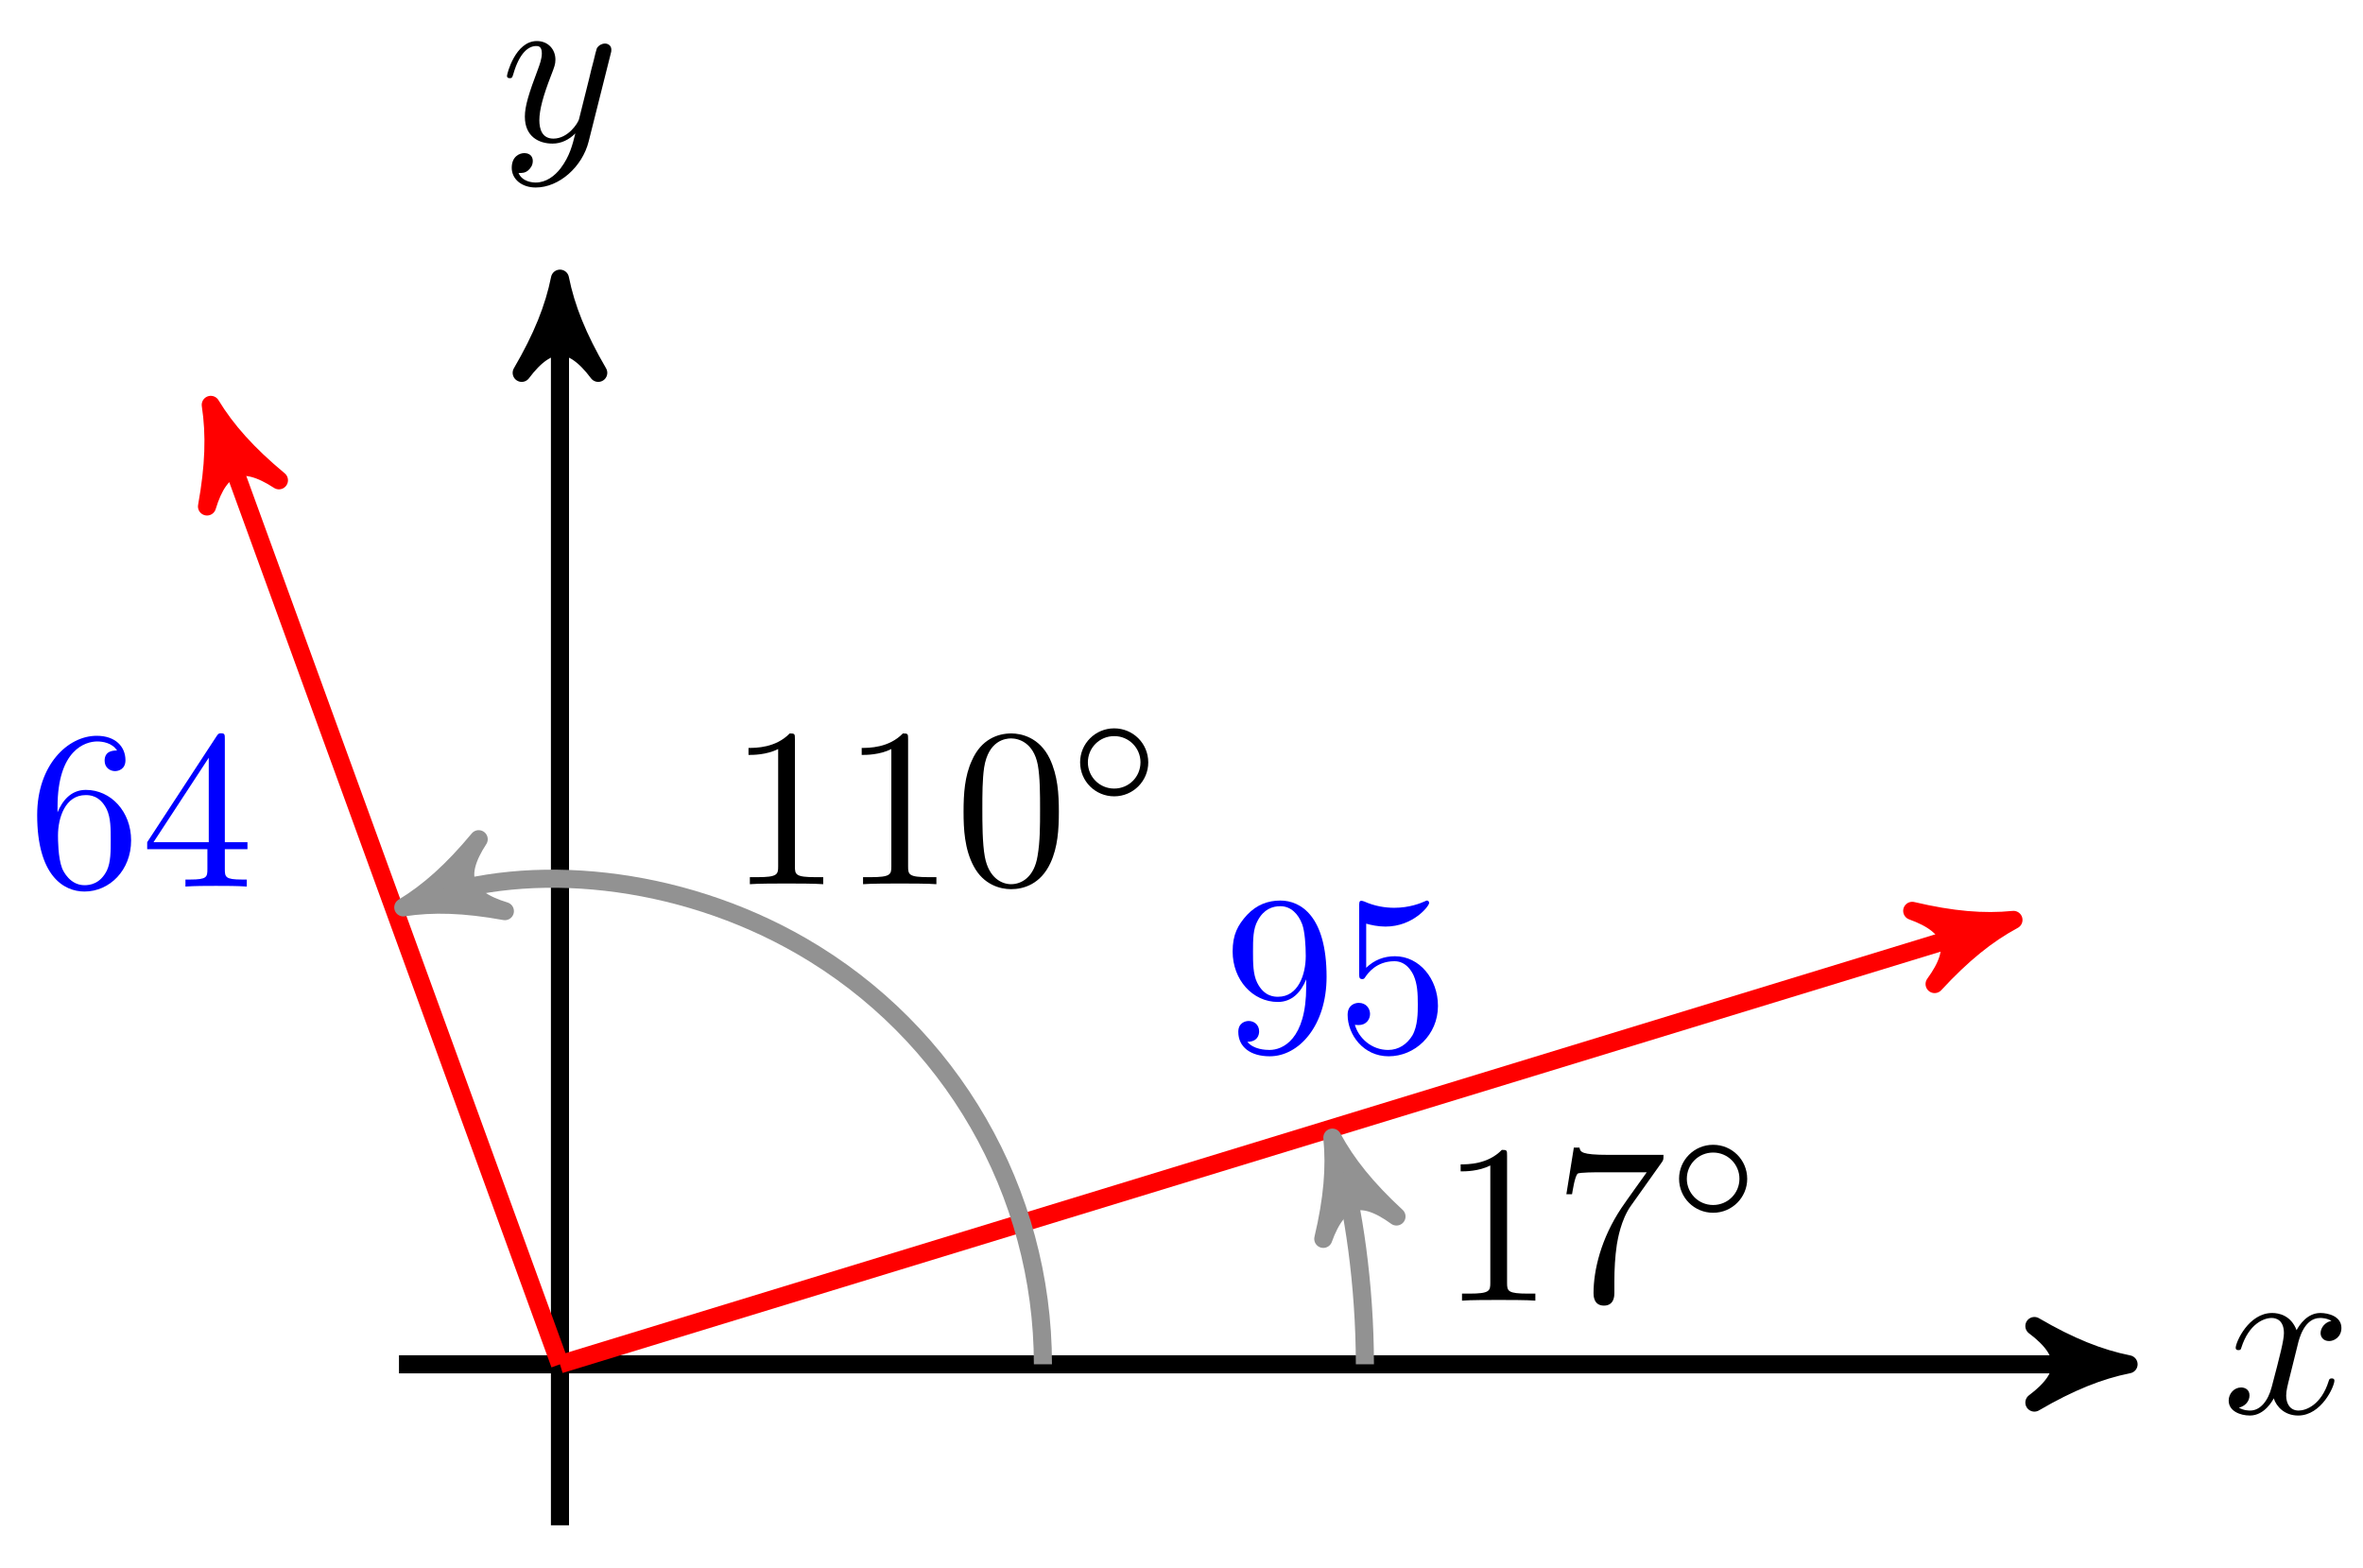
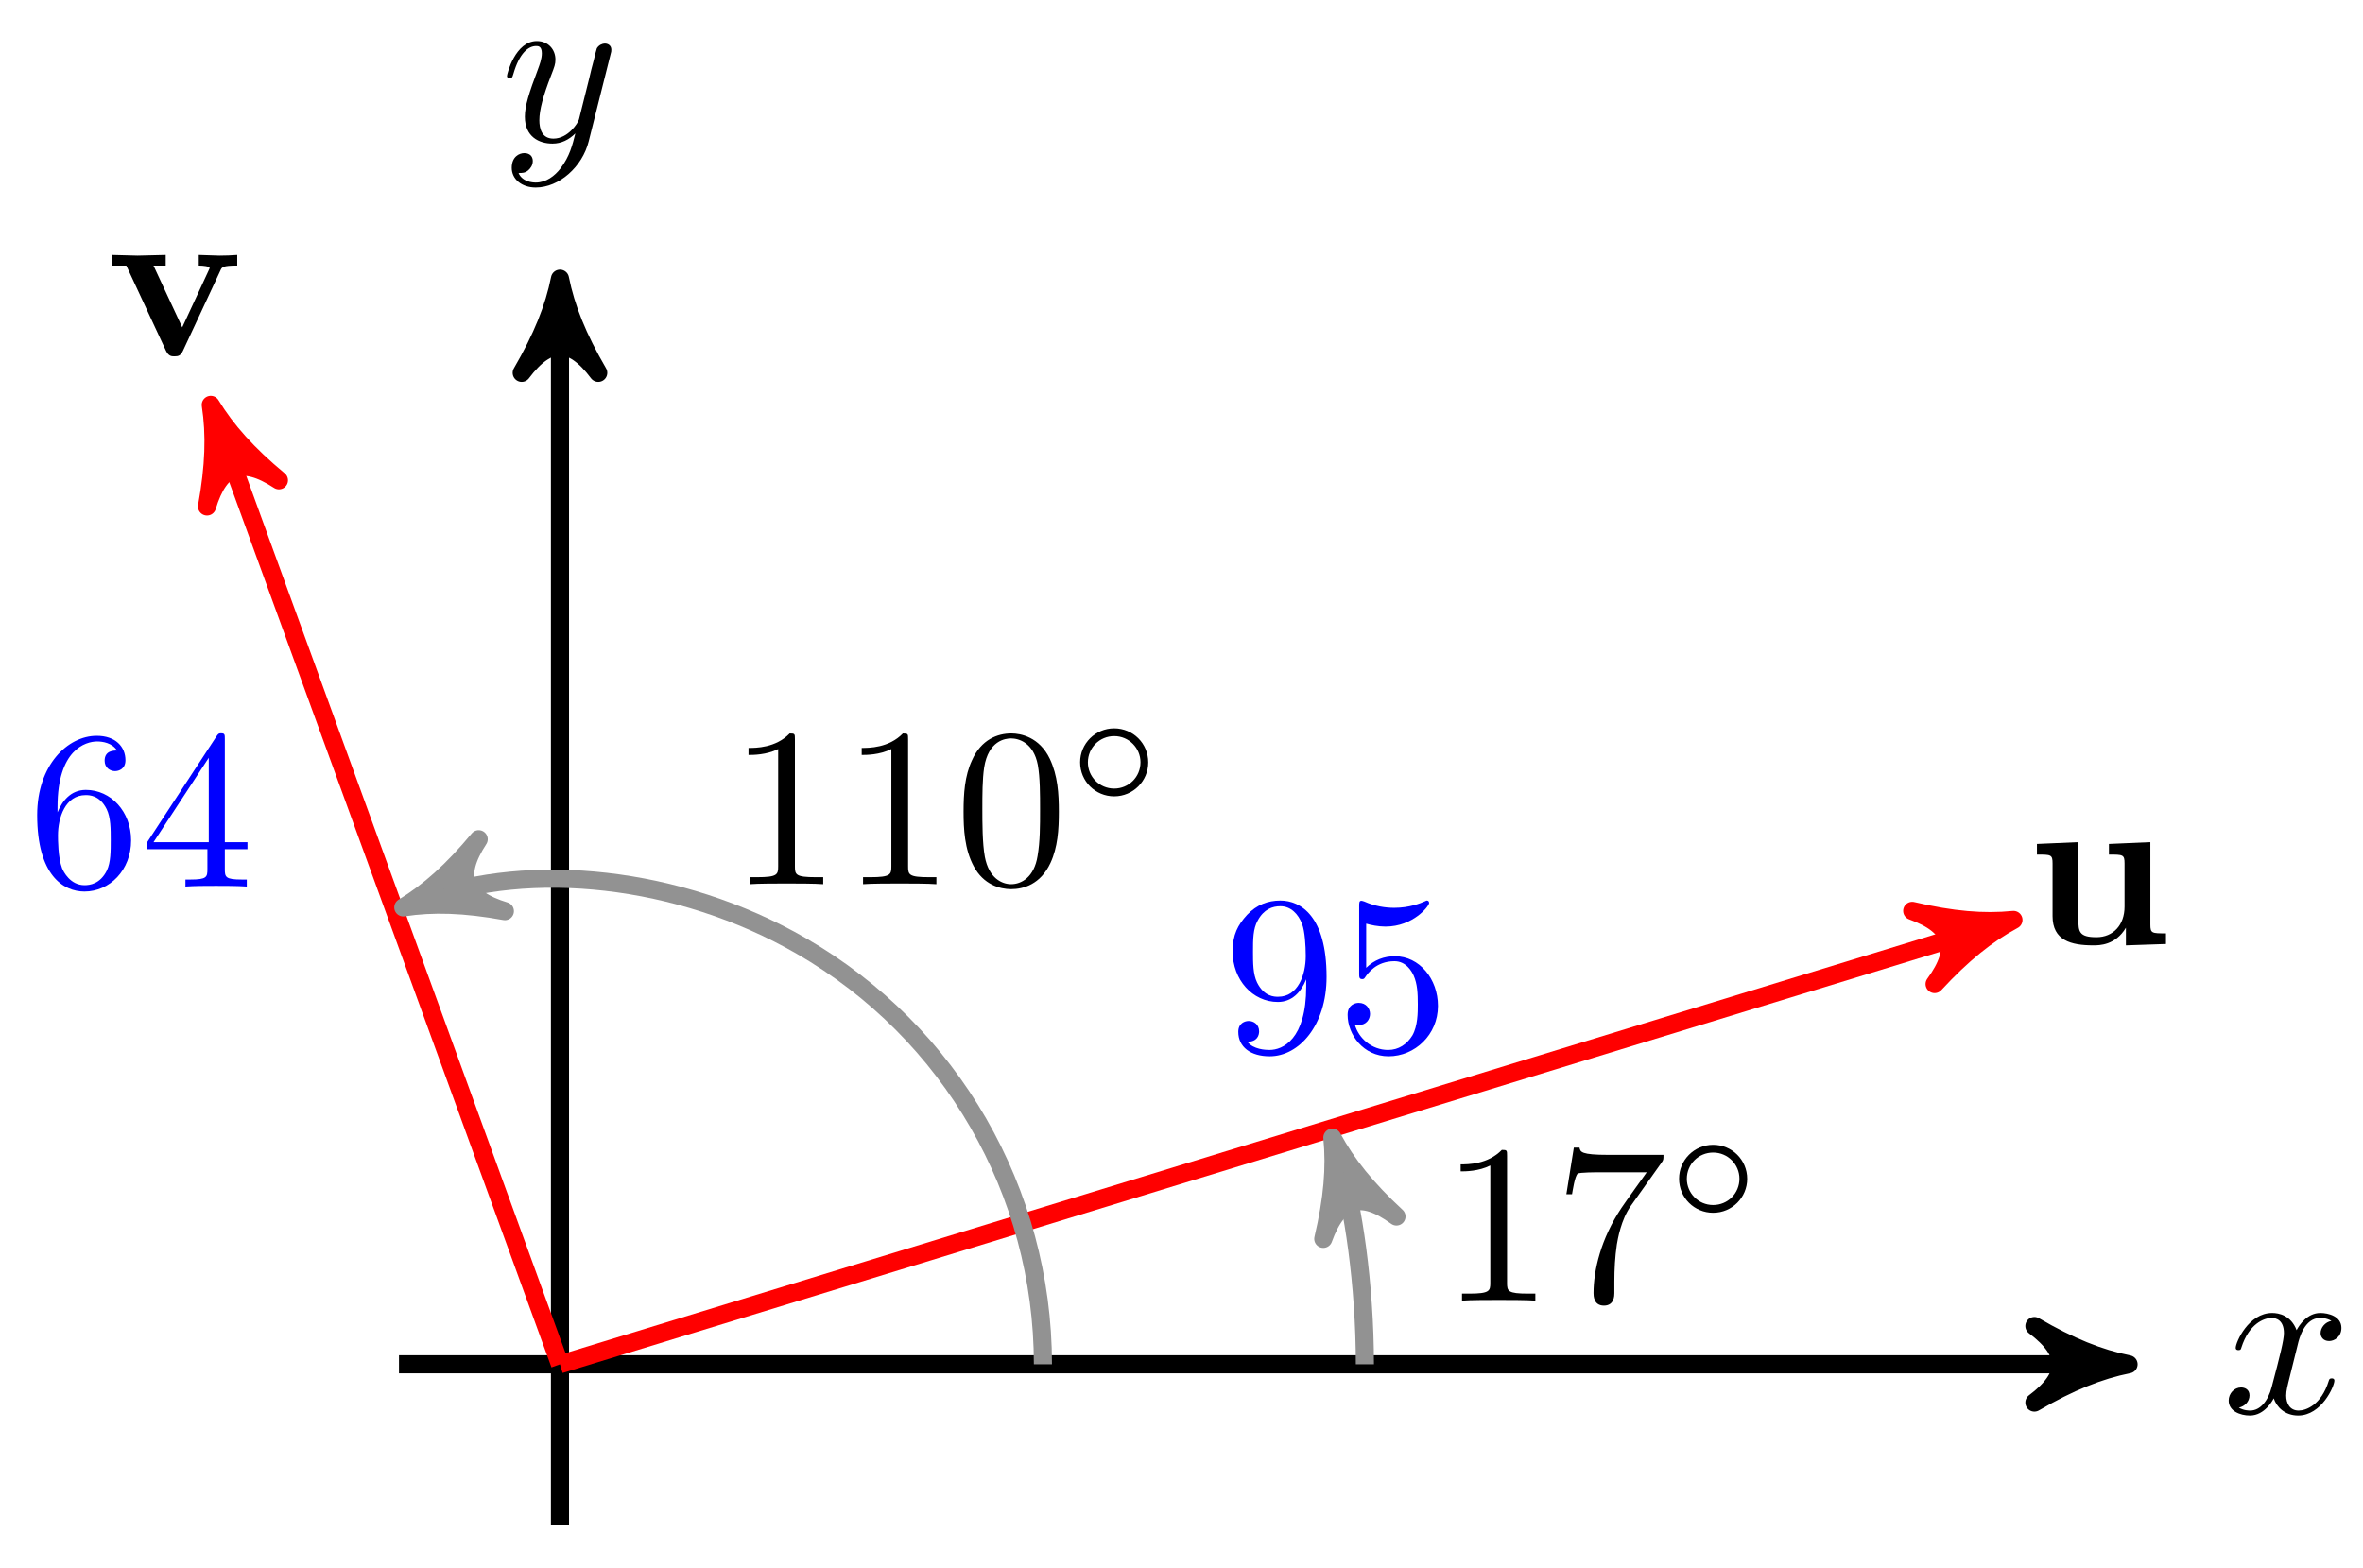
<svg xmlns="http://www.w3.org/2000/svg" xmlns:xlink="http://www.w3.org/1999/xlink" version="1.1" width="104" height="69" viewBox="0 0 104 69">
  <defs>
    <path id="font_1_1" d="M.334 .302C.34 .328 .363 .42 .433 .42 .438 .42 .462 .42 .483 .407 .455 .402 .435 .377 .435 .353 .435 .337 .446 .318 .473 .318 .495 .318 .527 .336 .527 .376 .527 .428 .468 .442 .434 .442 .376 .442 .341 .389 .329 .366 .304 .432 .25 .442 .221 .442 .117 .442 .06 .313 .06 .288 .06 .278 .07 .278 .072 .278 .08 .278 .083 .28 .085 .289 .119 .395 .185 .42 .219 .42 .238 .42 .273 .411 .273 .353 .273 .322 .256 .255 .219 .115 .203 .053 .168 .011 .124 .011 .118 .011 .095 .011 .074 .024 .099 .029 .121 .05 .121 .078 .121 .105 .099 .113 .084 .113 .054 .113 .029 .087 .029 .055 .029 .009 .079-.011 .123-.011 .189-.011 .225 .059 .228 .065 .24 .028 .276-.011 .336-.011 .439-.011 .496 .118 .496 .143 .496 .153 .487 .153 .484 .153 .475 .153 .473 .149 .471 .142 .438 .035 .37 .011 .338 .011 .299 .011 .283 .043 .283 .077 .283 .099 .289 .121 .3 .165L.334 .302Z" />
    <path id="font_1_2" d="M.486 .381C.49 .395 .49 .397 .49 .404 .49 .422 .476 .431 .461 .431 .451 .431 .435 .425 .426 .41 .424 .405 .416 .374 .412 .356 .405 .33 .398 .303 .392 .276L.347 .096C.343 .081 .3 .011 .234 .011 .183 .011 .172 .055 .172 .092 .172 .138 .189 .2 .223 .288 .239 .329 .243 .34 .243 .36 .243 .405 .211 .442 .161 .442 .066 .442 .029 .297 .029 .288 .029 .278 .039 .278 .041 .278 .051 .278 .052 .28 .057 .296 .084 .39 .124 .42 .158 .42 .166 .42 .183 .42 .183 .388 .183 .363 .173 .337 .166 .318 .126 .212 .108 .155 .108 .108 .108 .019 .171-.011 .23-.011 .269-.011 .303 .006 .331 .034 .318-.018 .306-.067 .266-.12 .24-.154 .202-.183 .156-.183 .142-.183 .097-.18 .08-.141 .096-.141 .109-.141 .123-.129 .133-.12 .143-.107 .143-.088 .143-.057 .116-.053 .106-.053 .083-.053 .05-.069 .05-.118 .05-.168 .094-.205 .156-.205 .259-.205 .362-.114 .39-.001L.486 .381Z" />
    <path id="font_2_101" d="M.457 .204C.457 .331 .368 .427 .257 .427 .189 .427 .152 .376 .132 .328V.352C.132 .605 .256 .641 .307 .641 .331 .641 .373 .635 .395 .601 .38 .601 .34 .601 .34 .556 .34 .525 .364 .51 .386 .51 .402 .51 .432 .519 .432 .558 .432 .618 .388 .666 .305 .666 .177 .666 .042 .537 .042 .316 .042 .049 .158-.022 .251-.022 .362-.022 .457 .072 .457 .204M.367 .205C.367 .157 .367 .107 .35 .071 .32 .011 .274 .006 .251 .006 .188 .006 .158 .066 .152 .081 .134 .128 .134 .208 .134 .226 .134 .304 .166 .404 .256 .404 .272 .404 .318 .404 .349 .342 .367 .305 .367 .254 .367 .205Z" />
    <path id="font_2_57" d="M.471 .165V.196H.371V.651C.371 .671 .371 .677 .355 .677 .346 .677 .343 .677 .335 .665L.028 .196V.165H.294V.078C.294 .042 .292 .031 .218 .031H.197V0C.238 .003 .29 .003 .332 .003 .374 .003 .427 .003 .468 0V.031H.447C.373 .031 .371 .042 .371 .078V.165H.471M.3 .196H.056L.3 .569V.196Z" />
+     <path id="font_3_109" d="M.615 0V.047C.553 .047 .546 .047 .546 .086V.45L.363 .442V.395C.425 .395 .432 .395 .432 .356V.165C.432 .083 .381 .03 .308 .03 .231 .03 .228 .055 .228 .109V.45L.045 .442V.395C.107 .395 .114 .395 .114 .356V.123C.114 .016 .195-.006 .294-.006 .32-.006 .392-.006 .438 .072V-.006L.615 0Z" />
+     <path id="font_3_112" d="M.58 .397V.444C.555 .442 .526 .441 .501 .441L.41 .444V.397C.429 .397 .458 .394 .458 .386 .458 .386 .458 .384 .453 .374L.337 .124 .21 .397H.264V.444L.14 .441 .026 .444V.397H.09L.265 .021C.277-.004 .29-.004 .303-.004 .32-.004 .33-.001 .34 .02L.506 .376C.512 .39 .516 .397 .58 .397Z" />
    <path id="font_2_78" d="M.457 .329C.457 .598 .342 .666 .253 .666 .198 .666 .149 .648 .106 .603 .065 .558 .042 .516 .042 .441 .042 .316 .13 .218 .242 .218 .303 .218 .344 .26 .367 .318V.286C.367 .052 .263 .006 .205 .006 .188 .006 .134 .008 .107 .042 .151 .042 .159 .071 .159 .088 .159 .119 .135 .134 .113 .134 .097 .134 .067 .125 .067 .086 .067 .019 .121-.022 .206-.022 .335-.022 .457 .114 .457 .329M.365 .421C.365 .338 .331 .241 .243 .241 .227 .241 .181 .241 .15 .304 .132 .341 .132 .391 .132 .44 .132 .494 .132 .541 .153 .578 .18 .628 .218 .641 .253 .641 .299 .641 .332 .607 .349 .562 .361 .53 .365 .467 .365 .421Z" />
    <path id="font_2_56" d="M.449 .201C.449 .32 .367 .42 .259 .42 .211 .42 .168 .404 .132 .369V.564C.152 .558 .185 .551 .217 .551 .34 .551 .41 .642 .41 .655 .41 .661 .407 .666 .4 .666 .4 .666 .397 .666 .392 .663 .372 .654 .323 .634 .256 .634 .216 .634 .17 .641 .123 .662 .115 .665 .111 .665 .111 .665 .101 .665 .101 .657 .101 .641V.345C.101 .327 .101 .319 .115 .319 .122 .319 .124 .322 .128 .328 .139 .344 .176 .398 .257 .398 .309 .398 .334 .352 .342 .334 .358 .297 .36 .257 .36 .207 .36 .172 .36 .112 .336 .07 .312 .031 .275 .006 .229 .006 .156 .006 .099 .058 .082 .117 .085 .117 .088 .116 .099 .116 .132 .116 .149 .141 .149 .165 .149 .189 .132 .214 .099 .214 .085 .214 .05 .207 .05 .161 .05 .074 .119-.022 .231-.022 .347-.022 .449 .073 .449 .2V.201Z" />
-     <path id="font_3_2" d="M.294 .64C.294 .664 .294 .666 .271 .666 .209 .602 .121 .602 .089 .602V.571C.109 .571 .168 .571 .22 .597V.079C.22 .043 .217 .031 .127 .031H.095V0C.13 .003 .217 .003 .257 .003 .297 .003 .384 .003 .419 0V.031H.387C.297 .031 .294 .042 .294 .079V.64Z" />
-     <path id="font_3_3" d="M.476 .609C.485 .621 .485 .623 .485 .644H.242C.12 .644 .118 .657 .114 .676H.089L.056 .47H.081C.084 .486 .093 .549 .106 .561 .113 .567 .191 .567 .204 .567H.411C.4 .551 .321 .442 .299 .409 .209 .274 .176 .135 .176 .033 .176 .023 .176-.022 .222-.022 .268-.022 .268 .023 .268 .033V.084C.268 .139 .271 .194 .279 .248 .283 .271 .297 .357 .341 .419L.476 .609Z" />
-     <path id="font_4_1" d="M.507 .25C.507 .371 .41 .465 .292 .465 .172 .465 .077 .368 .077 .251 .077 .13 .174 .036 .292 .036 .412 .036 .507 .133 .507 .25M.292 .085C.198 .085 .126 .161 .126 .25 .126 .343 .2 .416 .292 .416 .386 .416 .458 .34 .458 .251 .458 .158 .384 .085 .292 .085Z" />
-     <path id="font_3_1" d="M.46 .32C.46 .4 .455 .48 .42 .554 .374 .65 .292 .666 .25 .666 .19 .666 .117 .64 .076 .547 .044 .478 .039 .4 .039 .32 .039 .245 .043 .155 .084 .079 .127-.002 .2-.022 .249-.022 .303-.022 .379-.001 .423 .094 .455 .163 .46 .241 .46 .32M.249-0C.21-0 .151 .025 .133 .121 .122 .181 .122 .273 .122 .332 .122 .396 .122 .462 .13 .516 .149 .635 .224 .644 .249 .644 .282 .644 .348 .626 .367 .527 .377 .471 .377 .395 .377 .332 .377 .257 .377 .189 .366 .125 .351 .03 .294-0 .249-0Z" />
+     <path id="font_4_2" d="M.294 .64C.294 .664 .294 .666 .271 .666 .209 .602 .121 .602 .089 .602V.571C.109 .571 .168 .571 .22 .597V.079C.22 .043 .217 .031 .127 .031H.095V0C.13 .003 .217 .003 .257 .003 .297 .003 .384 .003 .419 0V.031H.387C.297 .031 .294 .042 .294 .079V.64Z" />
+     <path id="font_4_3" d="M.476 .609C.485 .621 .485 .623 .485 .644H.242C.12 .644 .118 .657 .114 .676H.089L.056 .47H.081C.084 .486 .093 .549 .106 .561 .113 .567 .191 .567 .204 .567H.411C.4 .551 .321 .442 .299 .409 .209 .274 .176 .135 .176 .033 .176 .023 .176-.022 .222-.022 .268-.022 .268 .023 .268 .033V.084C.268 .139 .271 .194 .279 .248 .283 .271 .297 .357 .341 .419L.476 .609Z" />
+     <path id="font_5_1" d="M.507 .25C.507 .371 .41 .465 .292 .465 .172 .465 .077 .368 .077 .251 .077 .13 .174 .036 .292 .036 .412 .036 .507 .133 .507 .25M.292 .085C.198 .085 .126 .161 .126 .25 .126 .343 .2 .416 .292 .416 .386 .416 .458 .34 .458 .251 .458 .158 .384 .085 .292 .085Z" />
+     <path id="font_4_1" d="M.46 .32C.46 .4 .455 .48 .42 .554 .374 .65 .292 .666 .25 .666 .19 .666 .117 .64 .076 .547 .044 .478 .039 .4 .039 .32 .039 .245 .043 .155 .084 .079 .127-.002 .2-.022 .249-.022 .303-.022 .379-.001 .423 .094 .455 .163 .46 .241 .46 .32M.249-0C.21-0 .151 .025 .133 .121 .122 .181 .122 .273 .122 .332 .122 .396 .122 .462 .13 .516 .149 .635 .224 .644 .249 .644 .282 .644 .348 .626 .367 .527 .377 .471 .377 .395 .377 .332 .377 .257 .377 .189 .366 .125 .351 .03 .294-0 .249-0Z" />
  </defs>
  <path transform="matrix(1.00003,0,0,-1.00008,24.6453,60.04877)" stroke-width=".797" stroke-linecap="butt" stroke-miterlimit="10" stroke-linejoin="miter" fill="none" stroke="#000000" d="M-7.085 0H67.998" />
  <path transform="matrix(1.00003,0,0,-1.00008,92.64545,60.04877)" d="M1.036 0C-.259 .259-1.554 .777-3.108 1.684-1.554 .518-1.554-.518-3.108-1.684-1.554-.777-.259-.259 1.036 0Z" />
  <path transform="matrix(1.00003,0,0,-1.00008,92.64545,60.04877)" stroke-width=".797" stroke-linecap="butt" stroke-linejoin="round" fill="none" stroke="#000000" d="M1.036 0C-.259 .259-1.554 .777-3.108 1.684-1.554 .518-1.554-.518-3.108-1.684-1.554-.777-.259-.259 1.036 0Z" />
  <use data-text="x" xlink:href="#font_1_1" transform="matrix(9.962899,0,0,-9.963397,97.79949,62.19394)" />
  <path transform="matrix(1.00003,0,0,-1.00008,24.6453,60.04877)" stroke-width=".797" stroke-linecap="butt" stroke-miterlimit="10" stroke-linejoin="miter" fill="none" stroke="#000000" d="M0-7.085V46.743" />
  <path transform="matrix(0,-1.00008,-1.00003,-0,24.6453,13.30183)" d="M1.036 0C-.259 .259-1.554 .777-3.108 1.684-1.554 .518-1.554-.518-3.108-1.684-1.554-.777-.259-.259 1.036 0Z" />
  <path transform="matrix(0,-1.00008,-1.00003,-0,24.6453,13.30183)" stroke-width=".797" stroke-linecap="butt" stroke-linejoin="round" fill="none" stroke="#000000" d="M1.036 0C-.259 .259-1.554 .777-3.108 1.684-1.554 .518-1.554-.518-3.108-1.684-1.554-.777-.259-.259 1.036 0Z" />
  <use data-text="y" xlink:href="#font_1_2" transform="matrix(9.962899,0,0,-9.963397,22.02422,6.210461)" />
  <path transform="matrix(1.00003,0,0,-1.00008,24.6453,60.04877)" stroke-width=".797" stroke-linecap="butt" stroke-miterlimit="10" stroke-linejoin="miter" fill="none" stroke="#ff0000" d="M0 0-15.014 41.251" />
  <path transform="matrix(-.3420203,-.9397552,-.9397083,.3420374,9.630563,18.79451)" d="M1.036 0C-.259 .259-1.554 .777-3.108 1.684-1.554 .518-1.554-.518-3.108-1.684-1.554-.777-.259-.259 1.036 0Z" fill="#ff0000" />
  <path transform="matrix(-.3420203,-.9397552,-.9397083,.3420374,9.630563,18.79451)" stroke-width=".797" stroke-linecap="butt" stroke-linejoin="round" fill="none" stroke="#ff0000" d="M1.036 0C-.259 .259-1.554 .777-3.108 1.684-1.554 .518-1.554-.518-3.108-1.684-1.554-.777-.259-.259 1.036 0Z" />
  <use data-text="6" xlink:href="#font_2_101" transform="matrix(9.962899,0,0,-9.963397,1.21759,39.02109)" fill="#0000ff" />
  <use data-text="4" xlink:href="#font_2_57" transform="matrix(9.962899,0,0,-9.963397,6.199036,39.02109)" fill="#0000ff" />
+   <use data-text="u" xlink:href="#font_3_109" transform="matrix(9.962899,0,0,-9.963397,89.20123,41.54929)" />
+   <use data-text="v" xlink:href="#font_3_112" transform="matrix(9.962899,0,0,-9.963397,4.662689,15.64422)" />
  <path transform="matrix(1.00003,0,0,-1.00008,24.6453,60.04877)" stroke-width=".797" stroke-linecap="butt" stroke-miterlimit="10" stroke-linejoin="miter" fill="none" stroke="#ff0000" d="M0 0 62.978 19.255" />
  <path transform="matrix(.9563087,-.2923834,-.2923688,-.9563565,87.6254,40.79262)" d="M1.036 0C-.259 .259-1.554 .777-3.108 1.684-1.554 .518-1.554-.518-3.108-1.684-1.554-.777-.259-.259 1.036 0Z" fill="#ff0000" />
  <path transform="matrix(.9563087,-.2923834,-.2923688,-.9563565,87.6254,40.79262)" stroke-width=".797" stroke-linecap="butt" stroke-linejoin="round" fill="none" stroke="#ff0000" d="M1.036 0C-.259 .259-1.554 .777-3.108 1.684-1.554 .518-1.554-.518-3.108-1.684-1.554-.777-.259-.259 1.036 0Z" />
  <use data-text="9" xlink:href="#font_2_78" transform="matrix(9.962899,0,0,-9.963397,53.83217,46.27267)" fill="#0000ff" />
  <use data-text="5" xlink:href="#font_2_56" transform="matrix(9.962899,0,0,-9.963397,58.81362,46.27267)" fill="#0000ff" />
  <path transform="matrix(1.00003,0,0,-1.00008,24.6453,60.04877)" stroke-width=".797" stroke-linecap="butt" stroke-miterlimit="10" stroke-linejoin="miter" fill="none" stroke="#929292" d="M35.425 0C35.425 3.51 34.903 7.001 34.296 8.985" />
  <path transform="matrix(-.2923488,-.9563565,-.9563087,.2923634,58.94246,51.06265)" d="M1.036 0C-.259 .259-1.554 .777-3.108 1.684-1.554 .518-1.554-.518-3.108-1.684-1.554-.777-.259-.259 1.036 0Z" fill="#929292" />
  <path transform="matrix(-.2923488,-.9563565,-.9563087,.2923634,58.94246,51.06265)" stroke-width=".797" stroke-linecap="butt" stroke-linejoin="round" fill="none" stroke="#929292" d="M1.036 0C-.259 .259-1.554 .777-3.108 1.684-1.554 .518-1.554-.518-3.108-1.684-1.554-.777-.259-.259 1.036 0Z" />
-   <use data-text="1" xlink:href="#font_3_2" transform="matrix(9.962899,0,0,-9.963397,63.39946,57.24654)" />
-   <use data-text="7" xlink:href="#font_3_3" transform="matrix(9.962899,0,0,-9.963397,68.38091,57.24654)" />
-   <use data-text="◦" xlink:href="#font_4_1" transform="matrix(6.97401,0,0,-6.974358,73.36176,53.63025)" />
+   <use data-text="1" xlink:href="#font_4_2" transform="matrix(9.962899,0,0,-9.963397,63.39946,57.24654)" />
+   <use data-text="7" xlink:href="#font_4_3" transform="matrix(9.962899,0,0,-9.963397,68.38091,57.24654)" />
+   <use data-text="◦" xlink:href="#font_5_1" transform="matrix(6.97401,0,0,-6.974358,73.36176,53.63025)" />
  <path transform="matrix(1.00003,0,0,-1.00008,24.6453,60.04877)" stroke-width=".797" stroke-linecap="butt" stroke-miterlimit="10" stroke-linejoin="miter" fill="none" stroke="#929292" d="M21.255 0C21.255 7.593 17.203 14.611 10.627 18.407 5.187 21.548-1.367 22.122-5.922 20.464" />
  <path transform="matrix(-.9396983,.3420574,.3420403,.9397452,18.72346,39.58329)" d="M1.036 0C-.259 .259-1.554 .777-3.108 1.684-1.554 .518-1.554-.518-3.108-1.684-1.554-.777-.259-.259 1.036 0Z" fill="#929292" />
  <path transform="matrix(-.9396983,.3420574,.3420403,.9397452,18.72346,39.58329)" stroke-width=".797" stroke-linecap="butt" stroke-linejoin="round" fill="none" stroke="#929292" d="M1.036 0C-.259 .259-1.554 .777-3.108 1.684-1.554 .518-1.554-.518-3.108-1.684-1.554-.777-.259-.259 1.036 0Z" />
-   <use data-text="1" xlink:href="#font_3_2" transform="matrix(9.962899,0,0,-9.963397,32.05652,38.91708)" />
-   <use data-text="1" xlink:href="#font_3_2" transform="matrix(9.962899,0,0,-9.963397,37.03796,38.91708)" />
-   <use data-text="0" xlink:href="#font_3_1" transform="matrix(9.962899,0,0,-9.963397,42.01942,38.91708)" />
-   <use data-text="◦" xlink:href="#font_4_1" transform="matrix(6.97401,0,0,-6.974358,47.00097,35.30079)" />
+   <use data-text="1" xlink:href="#font_4_2" transform="matrix(9.962899,0,0,-9.963397,32.05652,38.91708)" />
+   <use data-text="1" xlink:href="#font_4_2" transform="matrix(9.962899,0,0,-9.963397,37.03796,38.91708)" />
+   <use data-text="0" xlink:href="#font_4_1" transform="matrix(9.962899,0,0,-9.963397,42.01942,38.91708)" />
+   <use data-text="◦" xlink:href="#font_5_1" transform="matrix(6.97401,0,0,-6.974358,47.00097,35.30079)" />
</svg>
